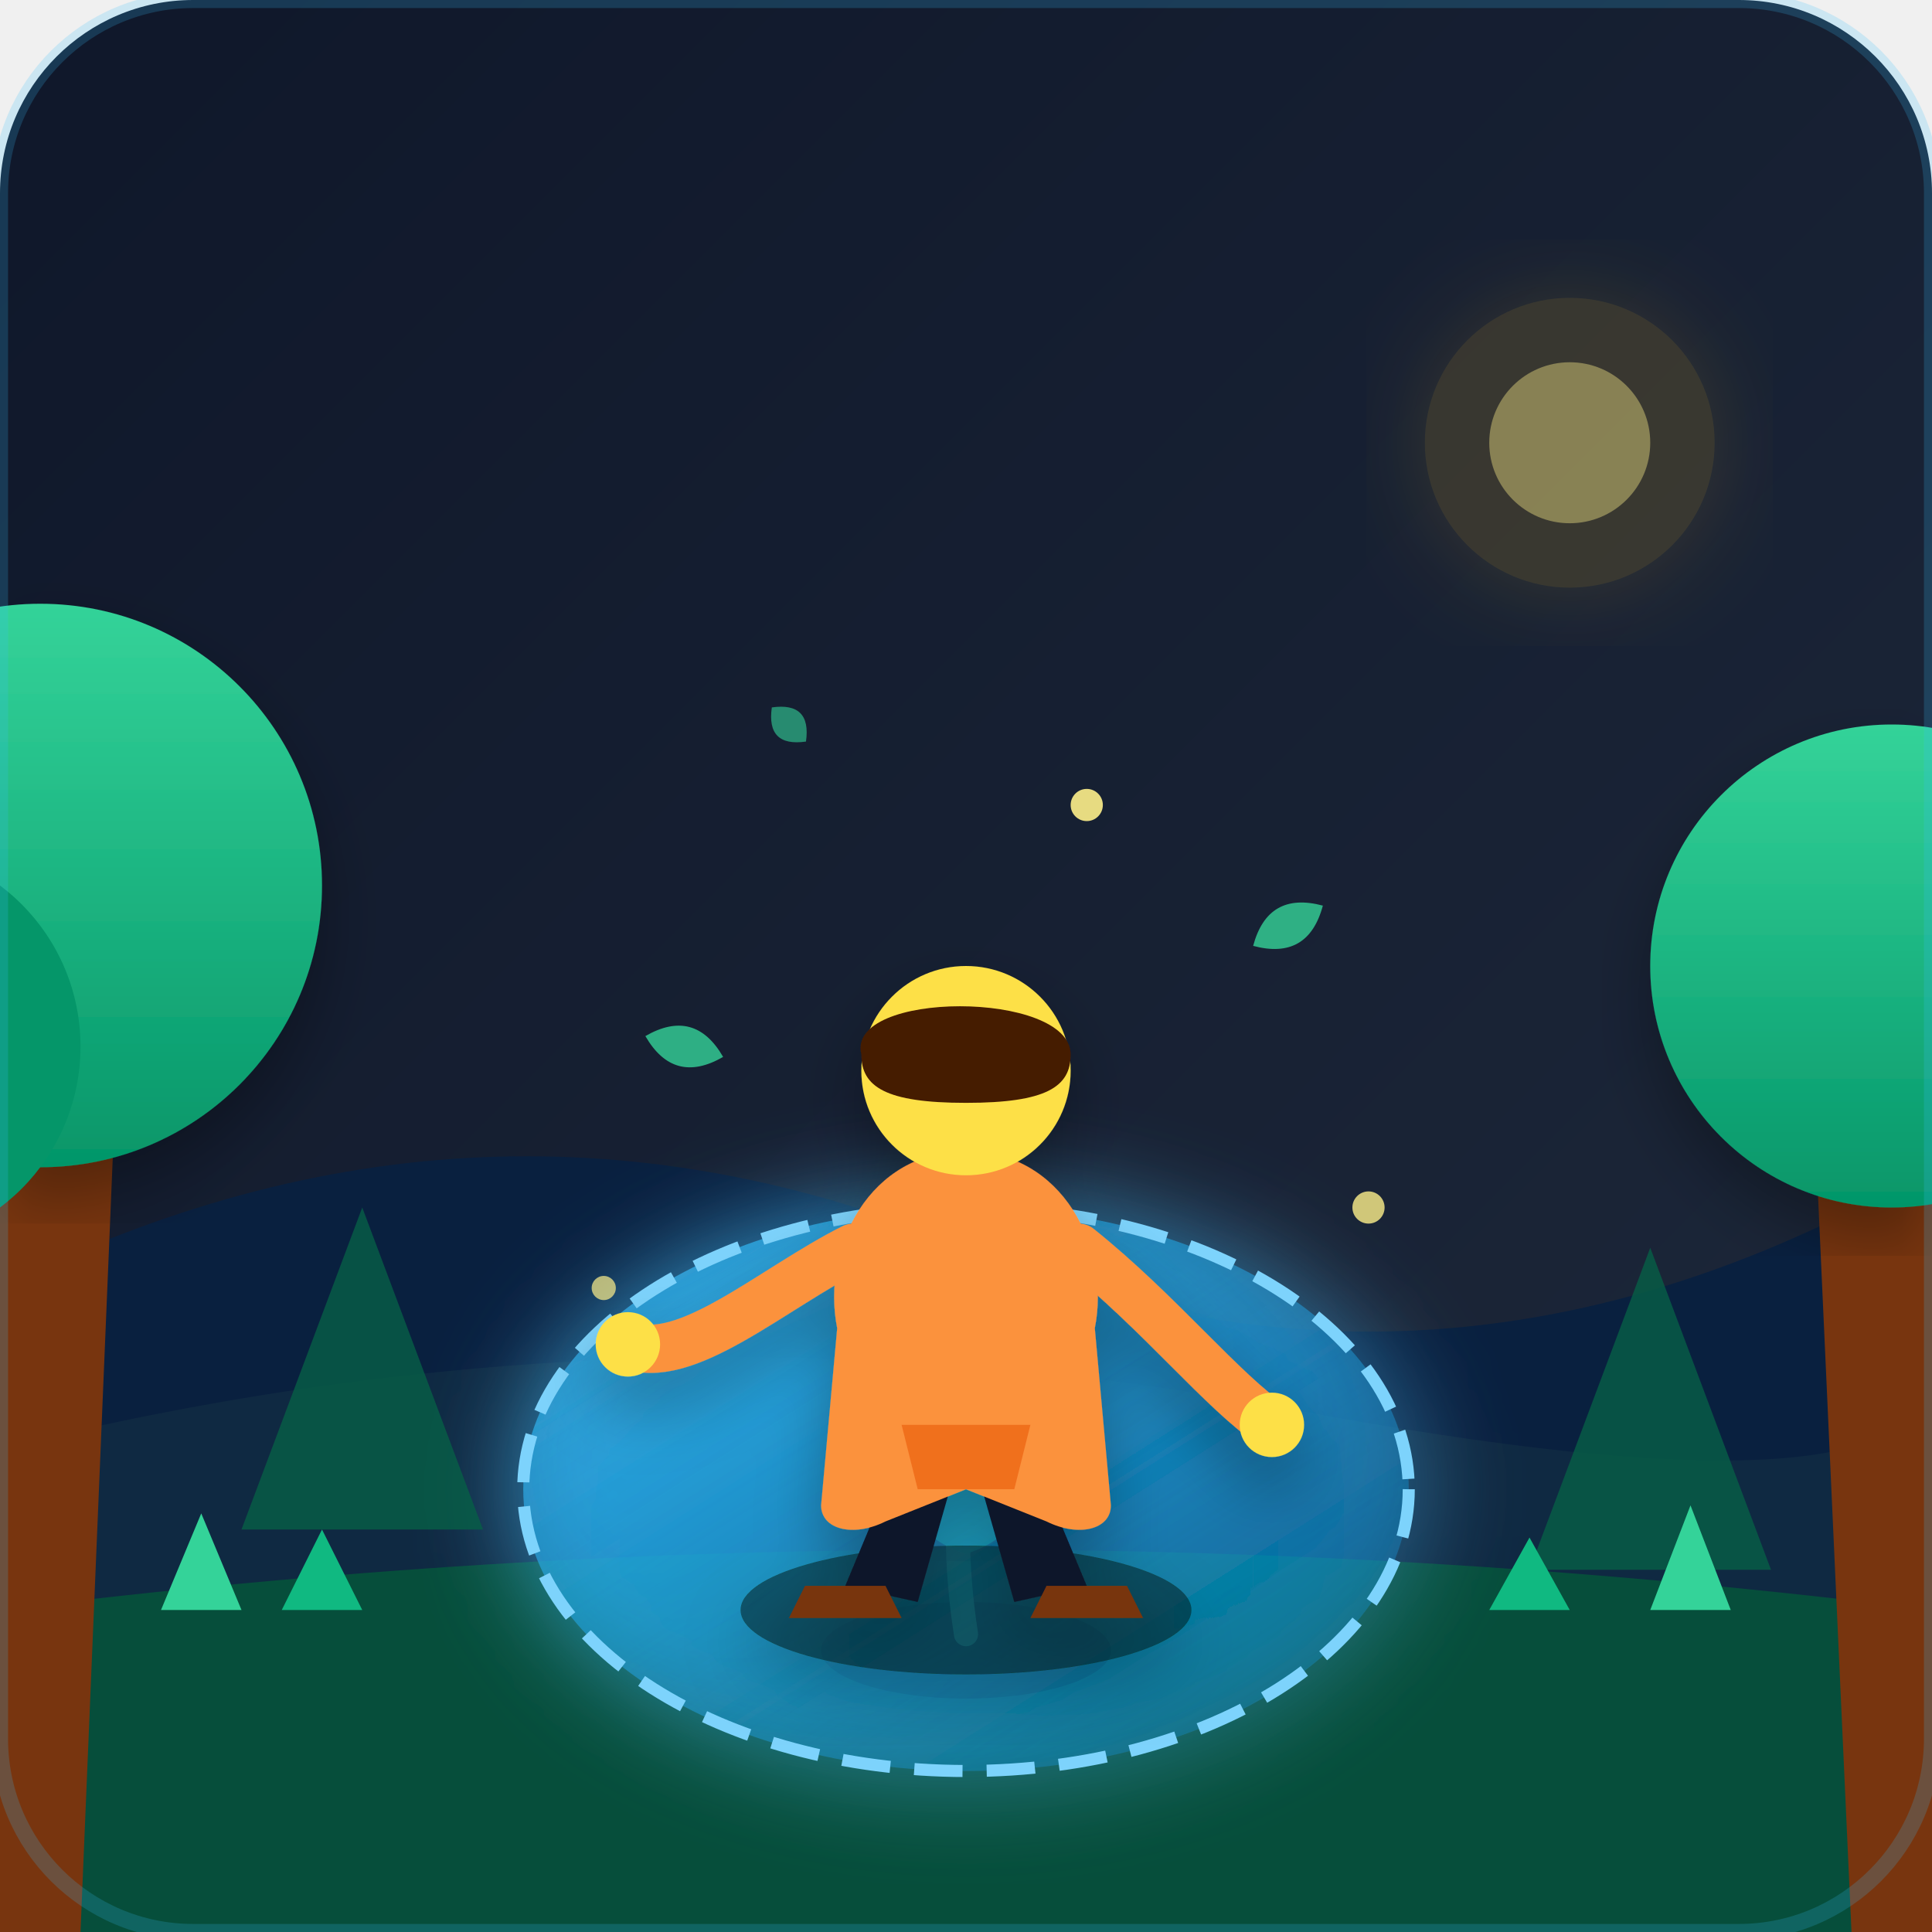
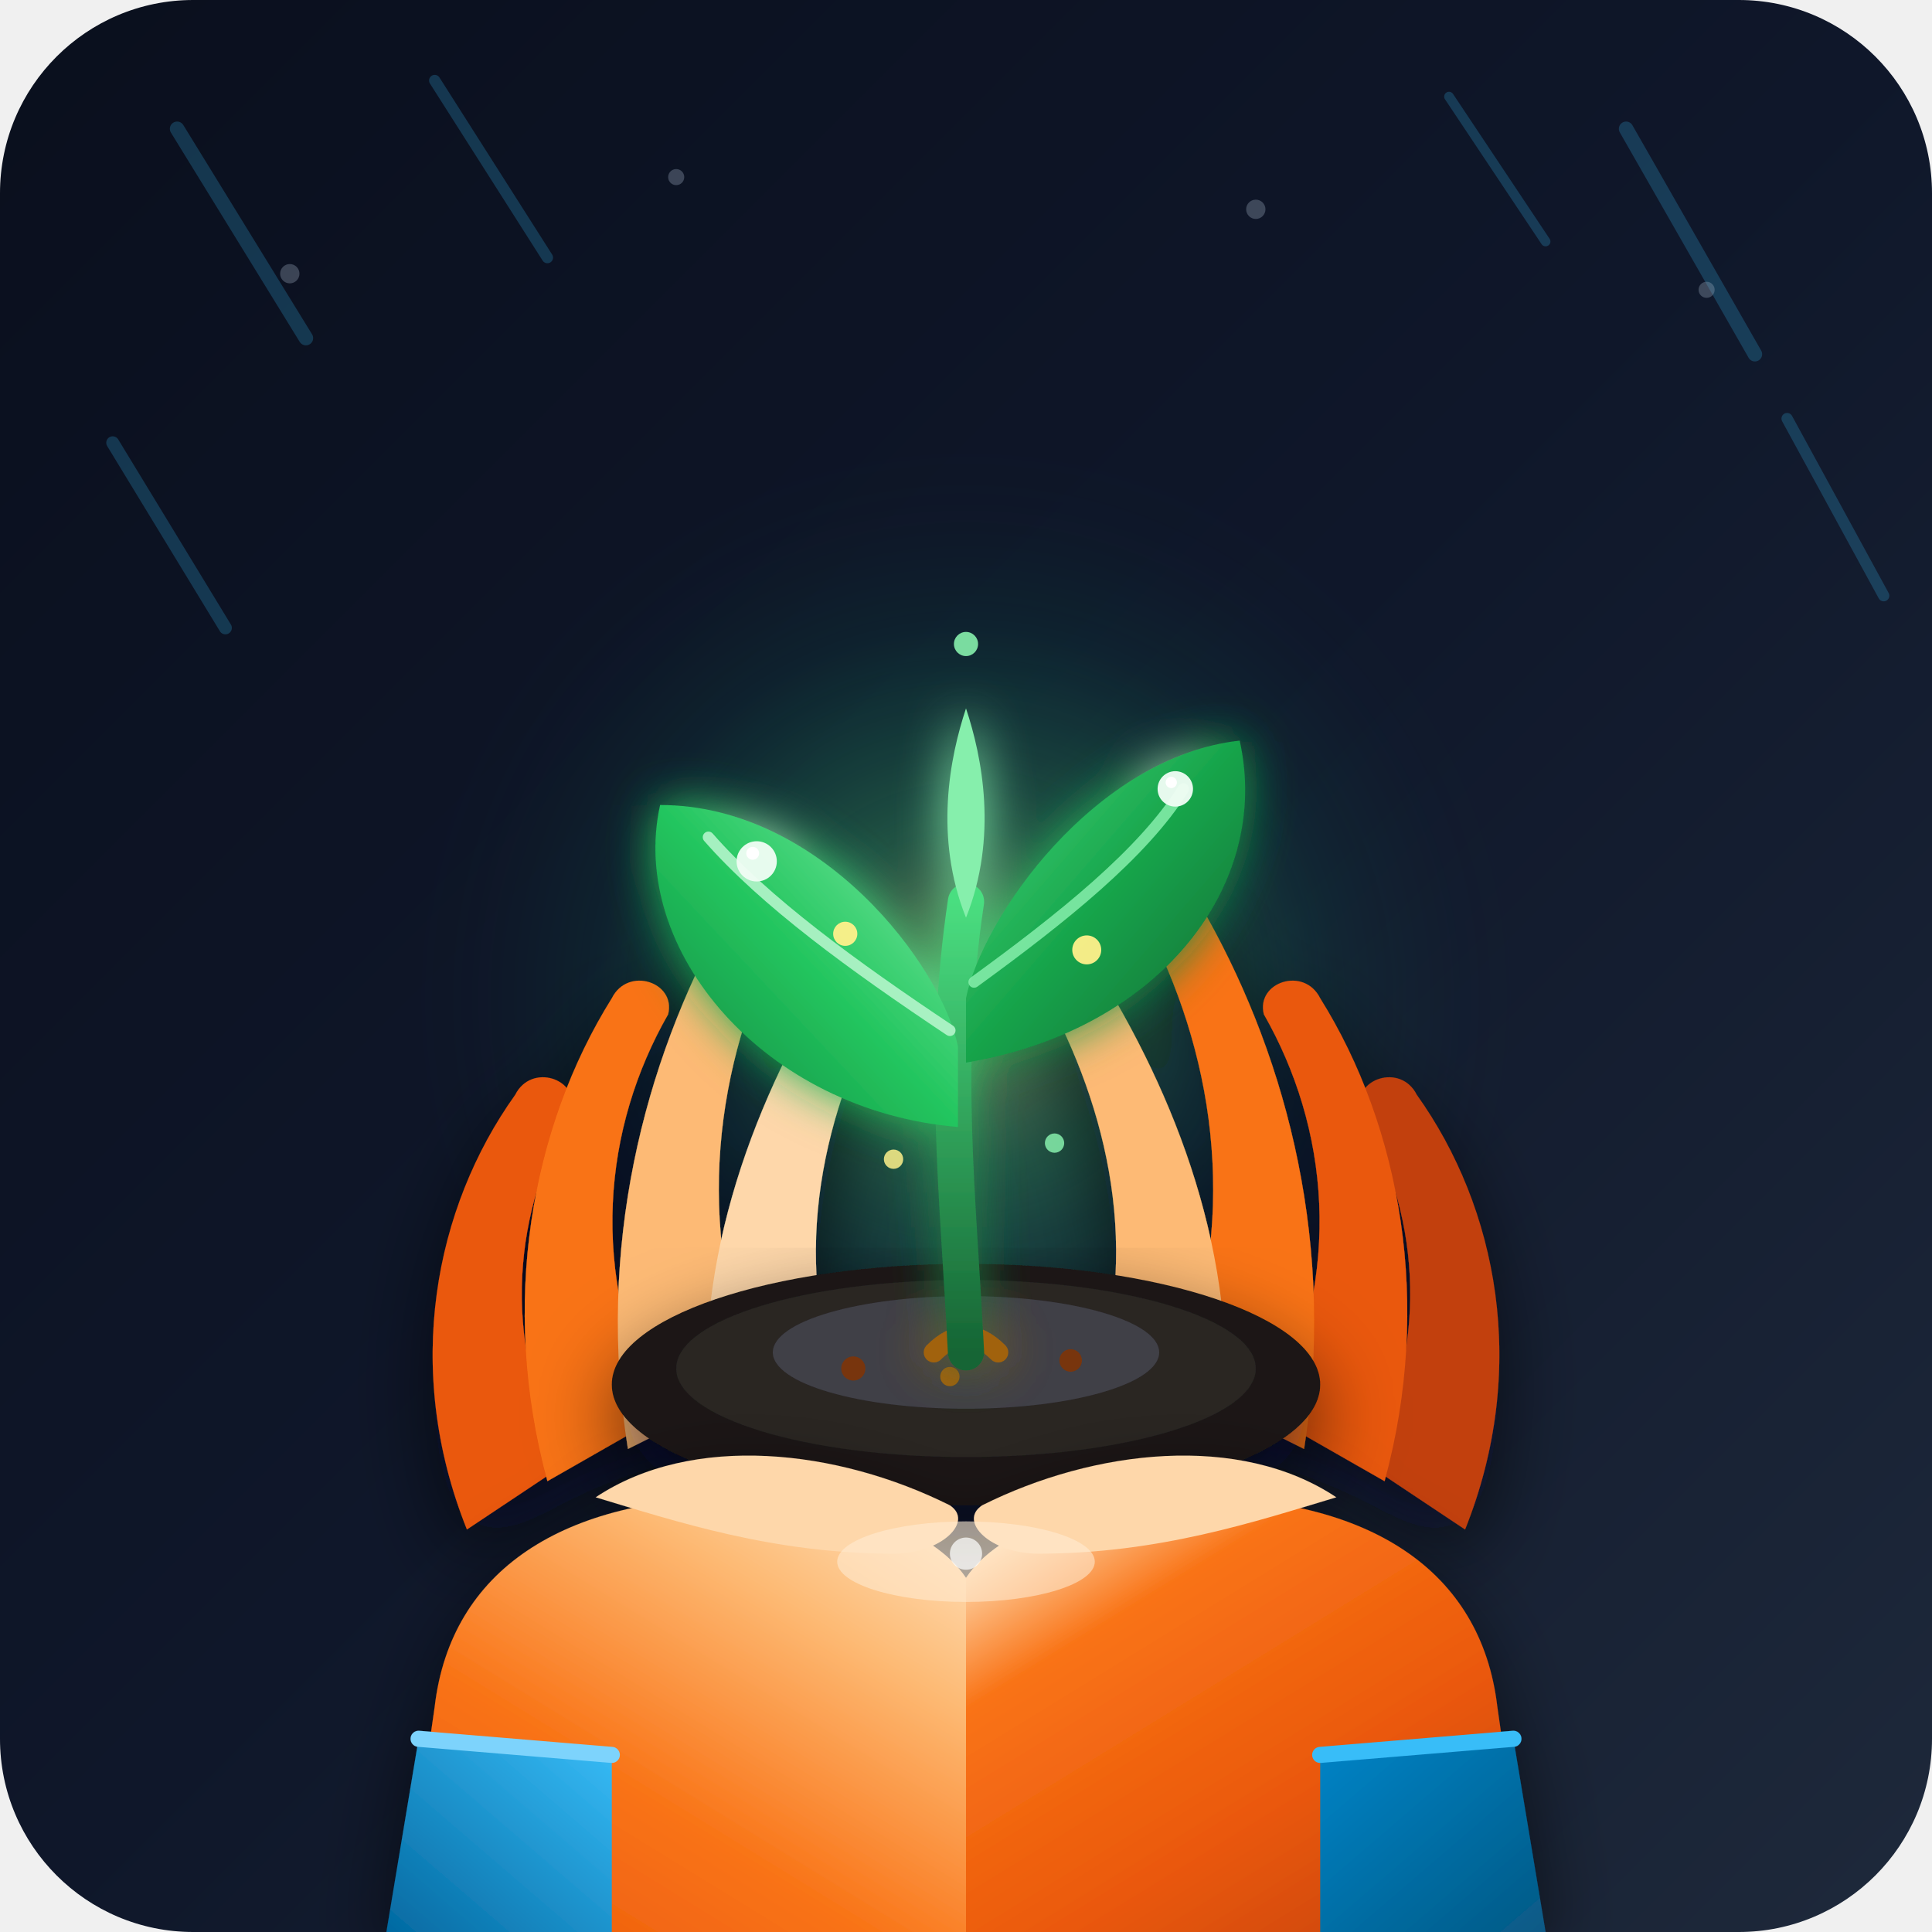
<svg xmlns="http://www.w3.org/2000/svg" width="240" height="240" viewBox="0 0 240 240">
  <defs>
    <linearGradient id="bgGrad" x1="0%" y1="0%" x2="100%" y2="100%">
-       <stop offset="0%" stop-color="#0f172a" />
+       <stop offset="0%" stop-color="#0a0f1d" />
+       <stop offset="50%" stop-color="#0f172a" />
      <stop offset="100%" stop-color="#1e293b" />
    </linearGradient>
-     <linearGradient id="canopyGrad" x1="0%" y1="0%" x2="0%" y2="100%">
-       <stop offset="0%" stop-color="#34d399" />
-       <stop offset="100%" stop-color="#059669" />
+     <radialGradient id="coreGlow" cx="50%" cy="50%" r="46%">
+       <stop offset="0%" stop-color="#fef08a" stop-opacity="0.45" />
+       <stop offset="30%" stop-color="#4ade80" stop-opacity="0.3" />
+       <stop offset="65%" stop-color="#10b981" stop-opacity="0.08" />
+       <stop offset="100%" stop-color="#0f172a" stop-opacity="0" />
+     </radialGradient>
+     <linearGradient id="stemGrad" x1="0%" y1="100%" x2="0%" y2="0%">
+       <stop offset="0%" stop-color="#166534" />
+       <stop offset="100%" stop-color="#4ade80" />
    </linearGradient>
-     <linearGradient id="shieldGrad" x1="0%" y1="0%" x2="100%" y2="100%">
-       <stop offset="0%" stop-color="#38bdf8" stop-opacity="0.8" />
-       <stop offset="100%" stop-color="#0284c7" stop-opacity="0.3" />
+     <linearGradient id="leafGradL" x1="0%" y1="100%" x2="100%" y2="0%">
+       <stop offset="0%" stop-color="#15803d" />
+       <stop offset="50%" stop-color="#22c55e" />
+       <stop offset="100%" stop-color="#86efac" />
    </linearGradient>
-     <filter id="glow" x="-20%" y="-20%" width="140%" height="140%">
-       <feGaussianBlur stdDeviation="6" result="blur" />
+     <linearGradient id="leafGradR" x1="100%" y1="100%" x2="0%" y2="0%">
+       <stop offset="0%" stop-color="#166534" />
+       <stop offset="50%" stop-color="#16a34a" />
+       <stop offset="100%" stop-color="#4ade80" />
+     </linearGradient>
+     <linearGradient id="skinL" x1="0%" y1="100%" x2="80%" y2="0%">
+       <stop offset="0%" stop-color="#ea580c" />
+       <stop offset="40%" stop-color="#f97316" />
+       <stop offset="80%" stop-color="#fdba74" />
+       <stop offset="100%" stop-color="#fed7aa" />
+     </linearGradient>
+     <linearGradient id="skinR" x1="100%" y1="100%" x2="20%" y2="0%">
+       <stop offset="0%" stop-color="#c2410c" />
+       <stop offset="40%" stop-color="#ea580c" />
+       <stop offset="80%" stop-color="#f97316" />
+       <stop offset="100%" stop-color="#fed7aa" />
+     </linearGradient>
+     <linearGradient id="sleeveL" x1="0%" y1="100%" x2="100%" y2="0%">
+       <stop offset="0%" stop-color="#0369a1" />
+       <stop offset="100%" stop-color="#38bdf8" />
+     </linearGradient>
+     <linearGradient id="sleeveR" x1="100%" y1="100%" x2="0%" y2="0%">
+       <stop offset="0%" stop-color="#075985" />
+       <stop offset="100%" stop-color="#0284c7" />
+     </linearGradient>
+     <filter id="dropShadow" x="-20%" y="-20%" width="140%" height="140%">
+       <feDropShadow dx="0" dy="4" stdDeviation="5" flood-color="#020617" flood-opacity="0.6" />
+     </filter>
+     <filter id="glowPlant" x="-30%" y="-30%" width="160%" height="160%">
+       <feGaussianBlur stdDeviation="3" result="blur" />
      <feComposite in="SourceGraphic" in2="blur" operator="over" />
-     </filter>
-     <filter id="shadow" x="-10%" y="-10%" width="120%" height="120%">
-       <feDropShadow dx="0" dy="4" stdDeviation="4" flood-color="#000000" flood-opacity="0.3" />
    </filter>
  </defs>
  <rect width="240" height="240" rx="24" fill="url(#bgGrad)" />
-   <path d="M0 160 Q60 130 120 155 T240 145 L240 240 L0 240 Z" fill="#09203f" />
-   <path d="M0 180 Q80 160 160 175 T240 170 L240 240 L0 240 Z" fill="#0f2942" />
-   <circle cx="195" cy="55" r="18" fill="#fbbf24" opacity="0.15" filter="url(#glow)" />
-   <circle cx="195" cy="55" r="10" fill="#fef08a" opacity="0.4" />
-   <path d="M0 200 Q120 185 240 200 L240 240 L0 240 Z" fill="#064e3b" />
-   <g transform="translate(120, 195)">
-     <ellipse cx="0" cy="10" rx="18" ry="6" fill="#022c22" />
-     <path d="M0 8 Q -2 -5 0 -15" stroke="#34d399" stroke-width="3" stroke-linecap="round" fill="none" />
-     <path d="M0 -10 C -8 -15 -10 -5 0 -2 C 10 -5 8 -15 0 -10 Z" fill="#10b981" filter="url(#shadow)" />
+   <g stroke="#38bdf8" stroke-linecap="round" opacity="0.22">
+     <line x1="22" y1="16" x2="38" y2="42" stroke-width="1.8" />
+     <line x1="54" y1="10" x2="68" y2="32" stroke-width="1.4" />
+     <line x1="14" y1="55" x2="28" y2="78" stroke-width="1.6" />
+     <line x1="202" y1="16" x2="218" y2="44" stroke-width="1.8" />
+     <line x1="222" y1="52" x2="234" y2="74" stroke-width="1.4" />
+     <line x1="180" y1="12" x2="192" y2="30" stroke-width="1.2" />
  </g>
-   <ellipse cx="120" cy="185" rx="55" ry="35" fill="url(#shieldGrad)" stroke="#7dd3fc" stroke-width="1.5" stroke-dasharray="6 3" filter="url(#glow)" />
-   <g fill="#065f46" opacity="0.8">
-     <path d="M30 190 L45 150 L60 190 Z" />
-     <path d="M190 195 L205 155 L220 195 Z" />
+   <g fill="#94a3b8" opacity="0.35">
+     <circle cx="36" cy="34" r="1.2" />
+     <circle cx="84" cy="22" r="1" />
+     <circle cx="156" cy="26" r="1.2" />
+     <circle cx="212" cy="36" r="1" />
  </g>
-   <g transform="translate(120, 155)" filter="url(#shadow)">
-     <ellipse cx="0" cy="45" rx="28" ry="8" fill="#02130e" opacity="0.5" />
-     <path d="M-10 30 L-15 42 L-6 44 L-2 30 Z" fill="#0f172a" />
-     <path d="M10 30 L15 42 L6 44 L2 30 Z" fill="#0f172a" />
-     <path d="M-20 42 L-10 42 L-8 46 L-22 46 Z" fill="#78350f" />
-     <path d="M20 42 L10 42 L8 46 L22 46 Z" fill="#78350f" />
-     <path d="M-16 10 C-18 0 -12 -12 0 -12 C12 -12 18 0 16 10 L18 32 C18 35 14 36 10 34 L0 30 L-10 34 C-14 36 -18 35 -18 32 Z" fill="#fb923c" />
-     <path d="M-8 22 L8 22 L6 30 L-6 30 Z" fill="#ea580c" opacity="0.6" />
-     <circle cx="0" cy="-22" r="13" fill="#fde047" />
-     <path d="M-13 -24 C-15 -32 13 -32 13 -24 C13 -20 10 -18 0 -18 C-10 -18 -13 -20 -13 -24 Z" fill="#451a03" />
-     <path d="M-14 0 C-24 5 -35 15 -42 12" stroke="#fb923c" stroke-width="6" stroke-linecap="round" fill="none" />
-     <circle cx="-42" cy="12" r="4" fill="#fde047" />
-     <path d="M14 0 C24 8 32 18 38 22" stroke="#fb923c" stroke-width="6" stroke-linecap="round" fill="none" />
-     <circle cx="38" cy="22" r="4" fill="#fde047" />
+   <circle cx="120" cy="124" r="76" fill="url(#coreGlow)" />
+   <g filter="url(#dropShadow)">
+     <path d="M58 190 C50 170 54 150 64 136 C66 132 72 134 71 138 C64 150 62 166 70 182 Z" fill="#ea580c" />
+     <path d="M68 184 C62 162 66 140 76 124 C78 120 84 122 83 126 C75 140 73 158 82 176 Z" fill="#f97316" />
+     <path d="M78 180 C74 155 80 132 90 114 C92 110 98 112 97 116 C89 132 86 152 94 172 Z" fill="#fdba74" />
+     <path d="M88 178 C86 156 94 136 104 120 C106 116 112 118 111 122 C103 136 98 154 104 172 Z" fill="#fed7aa" />
+     <path d="M182 190 C190 170 186 150 176 136 C174 132 168 134 169 138 C176 150 178 166 170 182 Z" fill="#c2410c" />
+     <path d="M172 184 C178 162 174 140 164 124 C162 120 156 122 157 126 C165 140 167 158 158 176 Z" fill="#ea580c" />
+     <path d="M162 180 C166 155 160 132 150 114 C148 110 142 112 143 116 C151 132 154 152 146 172 Z" fill="#f97316" />
+     <path d="M152 178 C154 156 146 136 136 120 C134 116 128 118 129 122 C137 136 142 154 136 172 Z" fill="#fdba74" />
  </g>
-   <path d="M-10 240 L10 240 L15 120 L-5 120 Z" fill="#78350f" />
-   <circle cx="5" cy="110" r="35" fill="url(#canopyGrad)" filter="url(#shadow)" />
-   <circle cx="-15" cy="130" r="25" fill="#059669" />
-   <path d="M230 240 L250 240 L245 130 L225 130 Z" fill="#78350f" />
-   <circle cx="235" cy="120" r="30" fill="url(#canopyGrad)" filter="url(#shadow)" />
-   <g fill="#34d399">
-     <path d="M80 130 Q85 125 90 130 Q85 135 80 130 Z" transform="rotate(15 85 130)" opacity="0.8" />
-     <path d="M155 115 Q160 110 165 115 Q160 120 155 115 Z" transform="rotate(-30 160 115)" opacity="0.8" />
-     <path d="M95 90 Q98 86 101 90 Q98 94 95 90 Z" transform="rotate(45 98 90)" opacity="0.6" />
-     <circle cx="135" cy="100" r="2" fill="#fef08a" opacity="0.9" />
-     <circle cx="75" cy="160" r="1.5" fill="#fef08a" opacity="0.7" />
-     <circle cx="170" cy="150" r="2" fill="#fef08a" opacity="0.8" />
+   <g filter="url(#dropShadow)">
+     <ellipse cx="120" cy="172" rx="44" ry="15" fill="#1c1917" />
+     <ellipse cx="120" cy="170" rx="36" ry="11" fill="#292524" />
+     <ellipse cx="120" cy="168" rx="24" ry="7" fill="#3f3f46" />
+     <circle cx="106" cy="170" r="1.5" fill="#78350f" />
+     <circle cx="118" cy="171" r="1.2" fill="#a16207" />
+     <circle cx="133" cy="169" r="1.4" fill="#78350f" />
  </g>
-   <path d="M20 200 L25 188 L30 200 Z" fill="#34d399" />
-   <path d="M35 200 L40 190 L45 200 Z" fill="#10b981" />
-   <path d="M205 200 L210 187 L215 200 Z" fill="#34d399" />
-   <path d="M185 200 L190 191 L195 200 Z" fill="#10b981" />
-   <rect width="240" height="240" rx="24" fill="none" stroke="#38bdf8" stroke-width="2" opacity="0.2" />
+   <g id="sprout" filter="url(#glowPlant)">
+     <path d="M116 168 Q120 164 124 168" stroke="#a16207" stroke-width="2.5" stroke-linecap="round" />
+     <path d="M120 168 C119 148 117 132 120 112" stroke="url(#stemGrad)" stroke-width="4.5" stroke-linecap="round" fill="none" />
+     <path d="M119 140 C95 138 78 118 82 100 C102 100 117 120 119 130 Z" fill="url(#leafGradL)" />
+     <path d="M118 128 C106 120 95 112 88 104" stroke="#bbf7d0" stroke-width="1.4" stroke-linecap="round" fill="none" opacity="0.85" />
+     <circle cx="94" cy="107" r="2.5" fill="#f0fdf4" opacity="0.95" />
+     <circle cx="93.5" cy="106" r="0.8" fill="#ffffff" />
+     <path d="M120 132 C144 128 158 110 154 92 C136 94 122 114 120 124 Z" fill="url(#leafGradR)" />
+     <path d="M121 122 C132 114 142 106 147 98" stroke="#86efac" stroke-width="1.4" stroke-linecap="round" fill="none" opacity="0.85" />
+     <circle cx="146" cy="98" r="2.2" fill="#f0fdf4" opacity="0.95" />
+     <circle cx="145.5" cy="97.2" r="0.7" fill="#ffffff" />
+     <path d="M120 114 C116 104 118 94 120 88 C122 94 124 104 120 114 Z" fill="#86efac" />
+   </g>
+   <circle cx="105" cy="116" r="1.5" fill="#fef08a" opacity="0.95" />
+   <circle cx="135" cy="118" r="1.8" fill="#fef08a" opacity="0.95" />
+   <circle cx="120" cy="80" r="1.5" fill="#86efac" opacity="0.9" />
+   <circle cx="111" cy="144" r="1.2" fill="#fef08a" opacity="0.85" />
+   <circle cx="131" cy="142" r="1.2" fill="#86efac" opacity="0.85" />
+   <g filter="url(#dropShadow)">
+     <path d="M50 240 L54 212 C56 195 70 186 92 186 C105 186 116 190 120 196 L120 240 Z" fill="url(#skinL)" />
+     <path d="M48 240 L52 216 L76 218 L76 240 Z" fill="url(#sleeveL)" />
+     <path d="M52 216 L76 218" stroke="#7dd3fc" stroke-width="2" stroke-linecap="round" />
+     <path d="M190 240 L186 212 C184 195 170 186 148 186 C135 186 124 190 120 196 L120 240 Z" fill="url(#skinR)" />
+     <path d="M192 240 L188 216 L164 218 L164 240 Z" fill="url(#sleeveR)" />
+     <path d="M188 216 L164 218" stroke="#38bdf8" stroke-width="2" stroke-linecap="round" />
+     <path d="M74 186 C 86 178, 104 180, 118 187 C 121 189, 117 193, 111 193 C 96 193, 84 189, 74 186 Z" fill="#fed7aa" />
+     <path d="M166 186 C 154 178, 136 180, 122 187 C 119 189, 123 193, 129 193 C 144 193, 156 189, 166 186 Z" fill="#fed7aa" />
+     <ellipse cx="120" cy="194" rx="16" ry="5" fill="#ffedd5" opacity="0.55" />
+     <circle cx="120" cy="193" r="2" fill="#ffffff" opacity="0.7" />
+   </g>
</svg>
